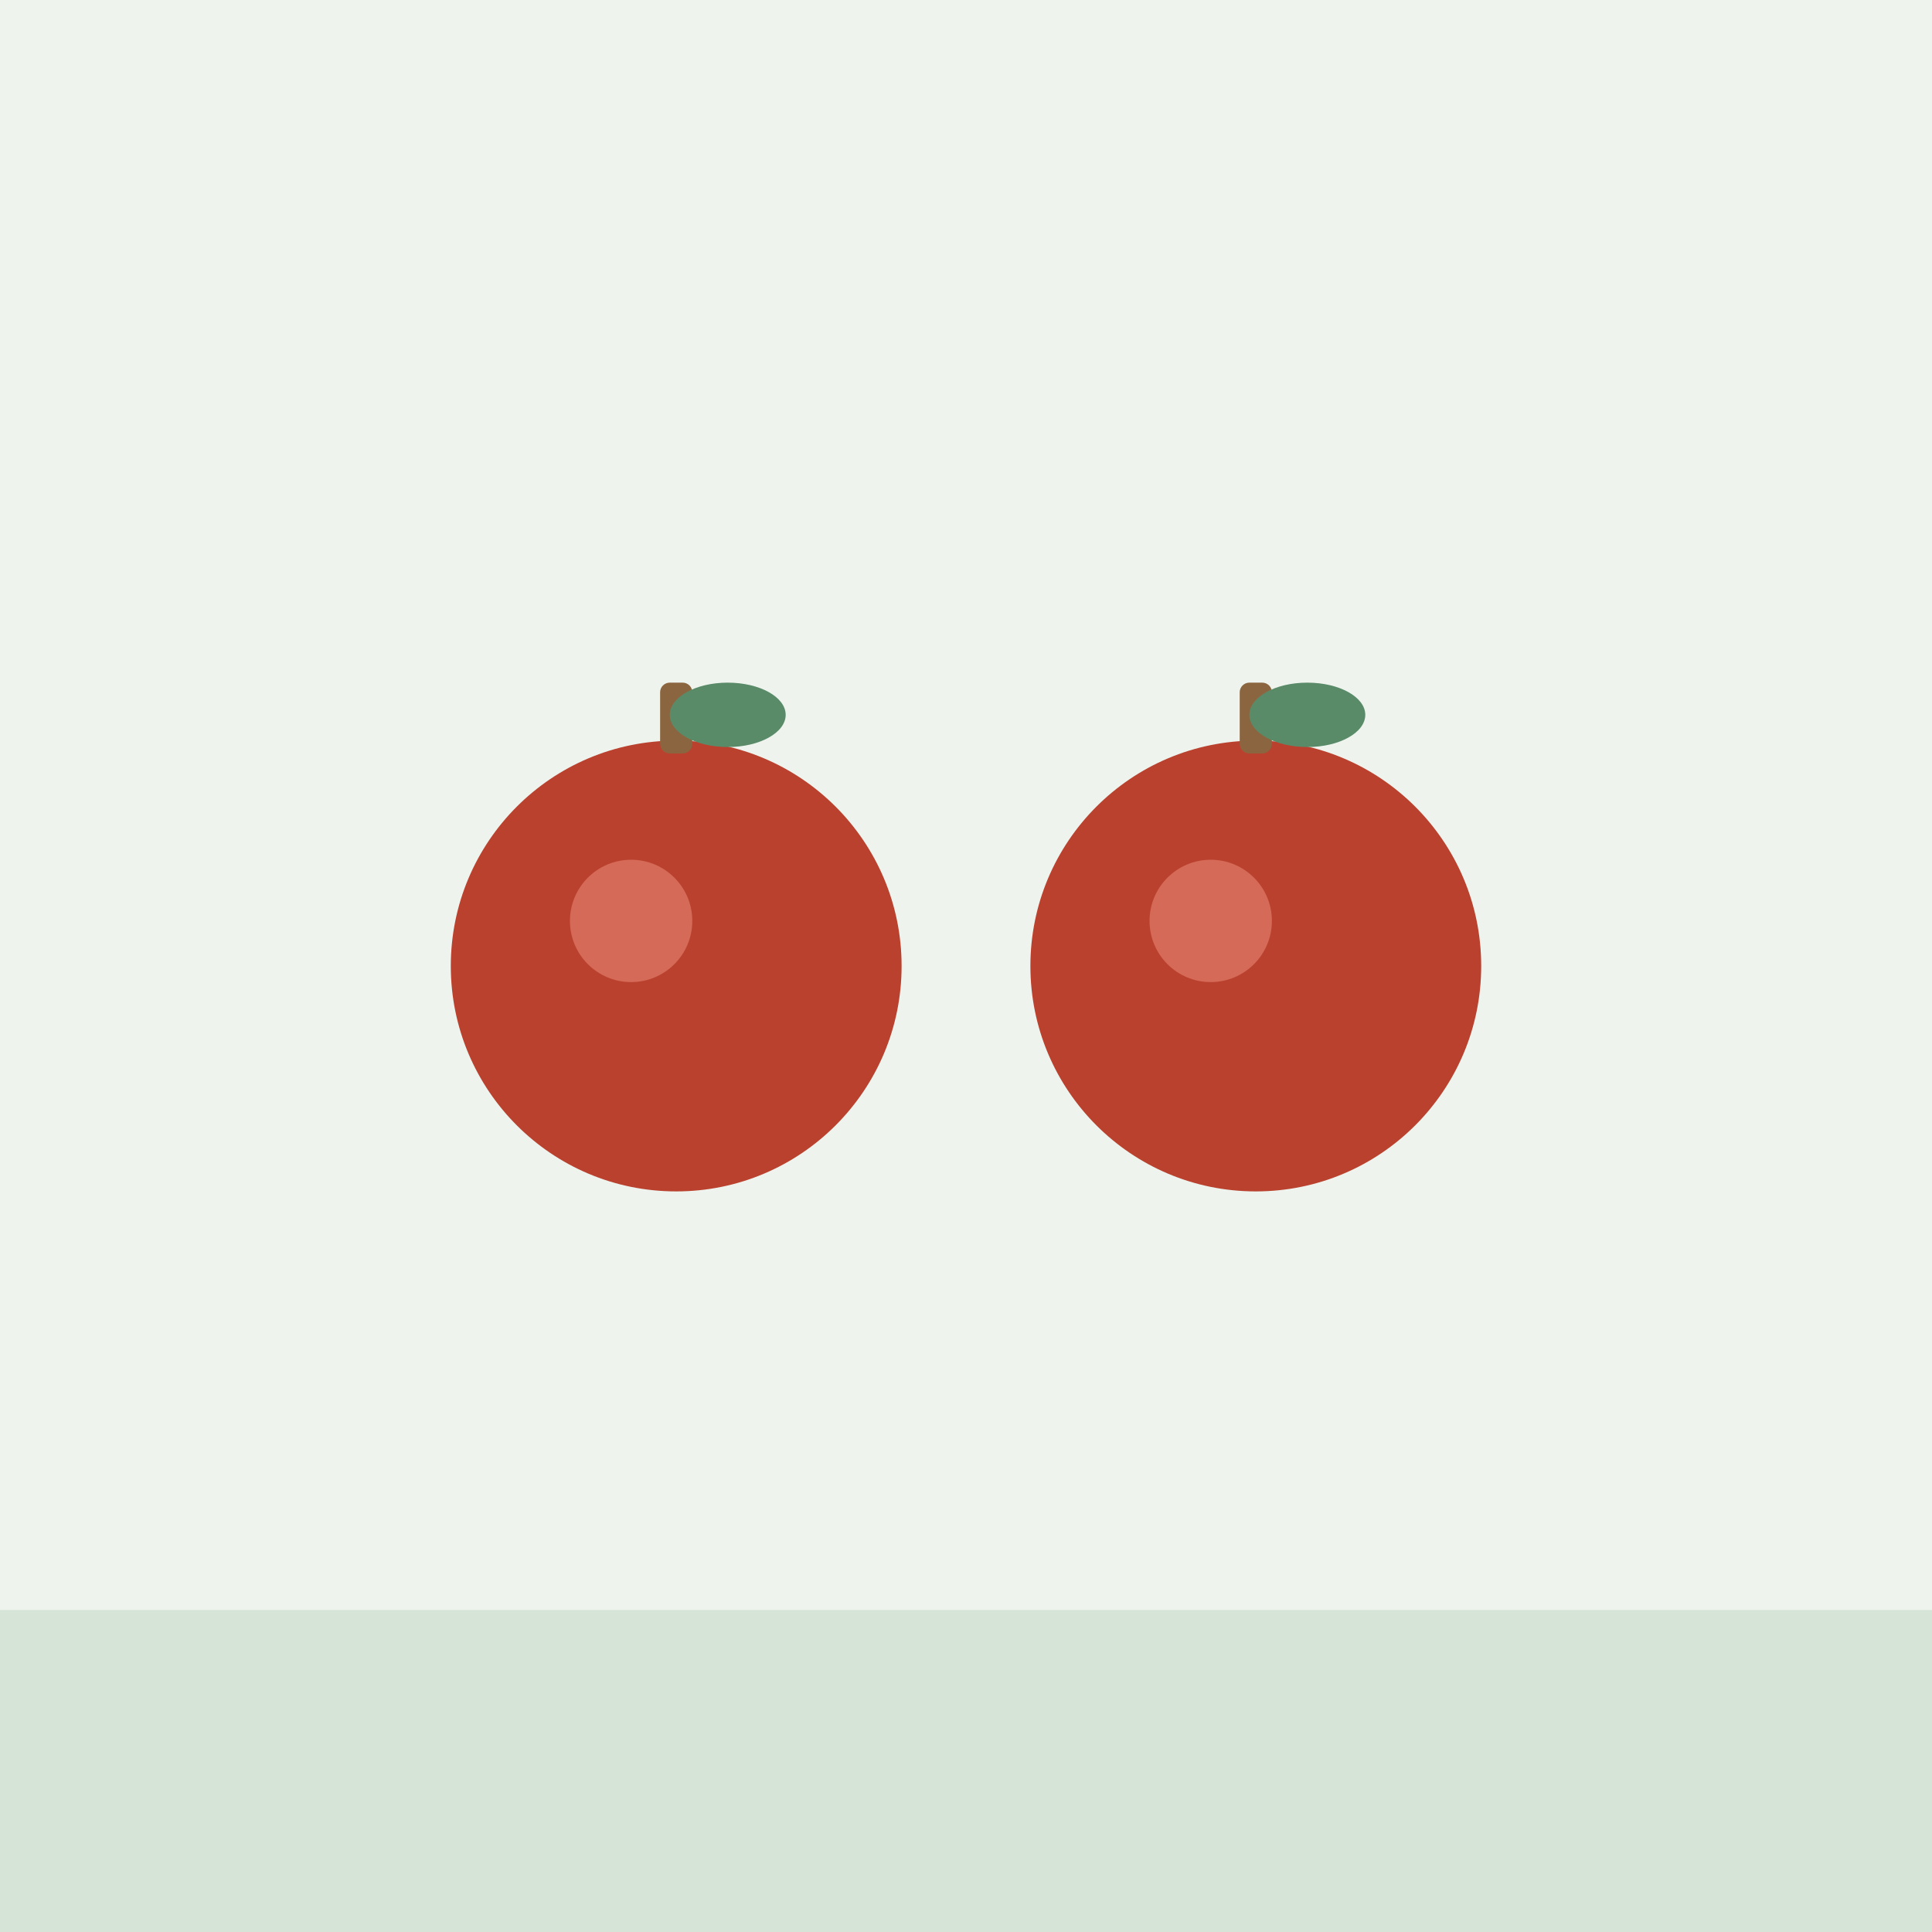
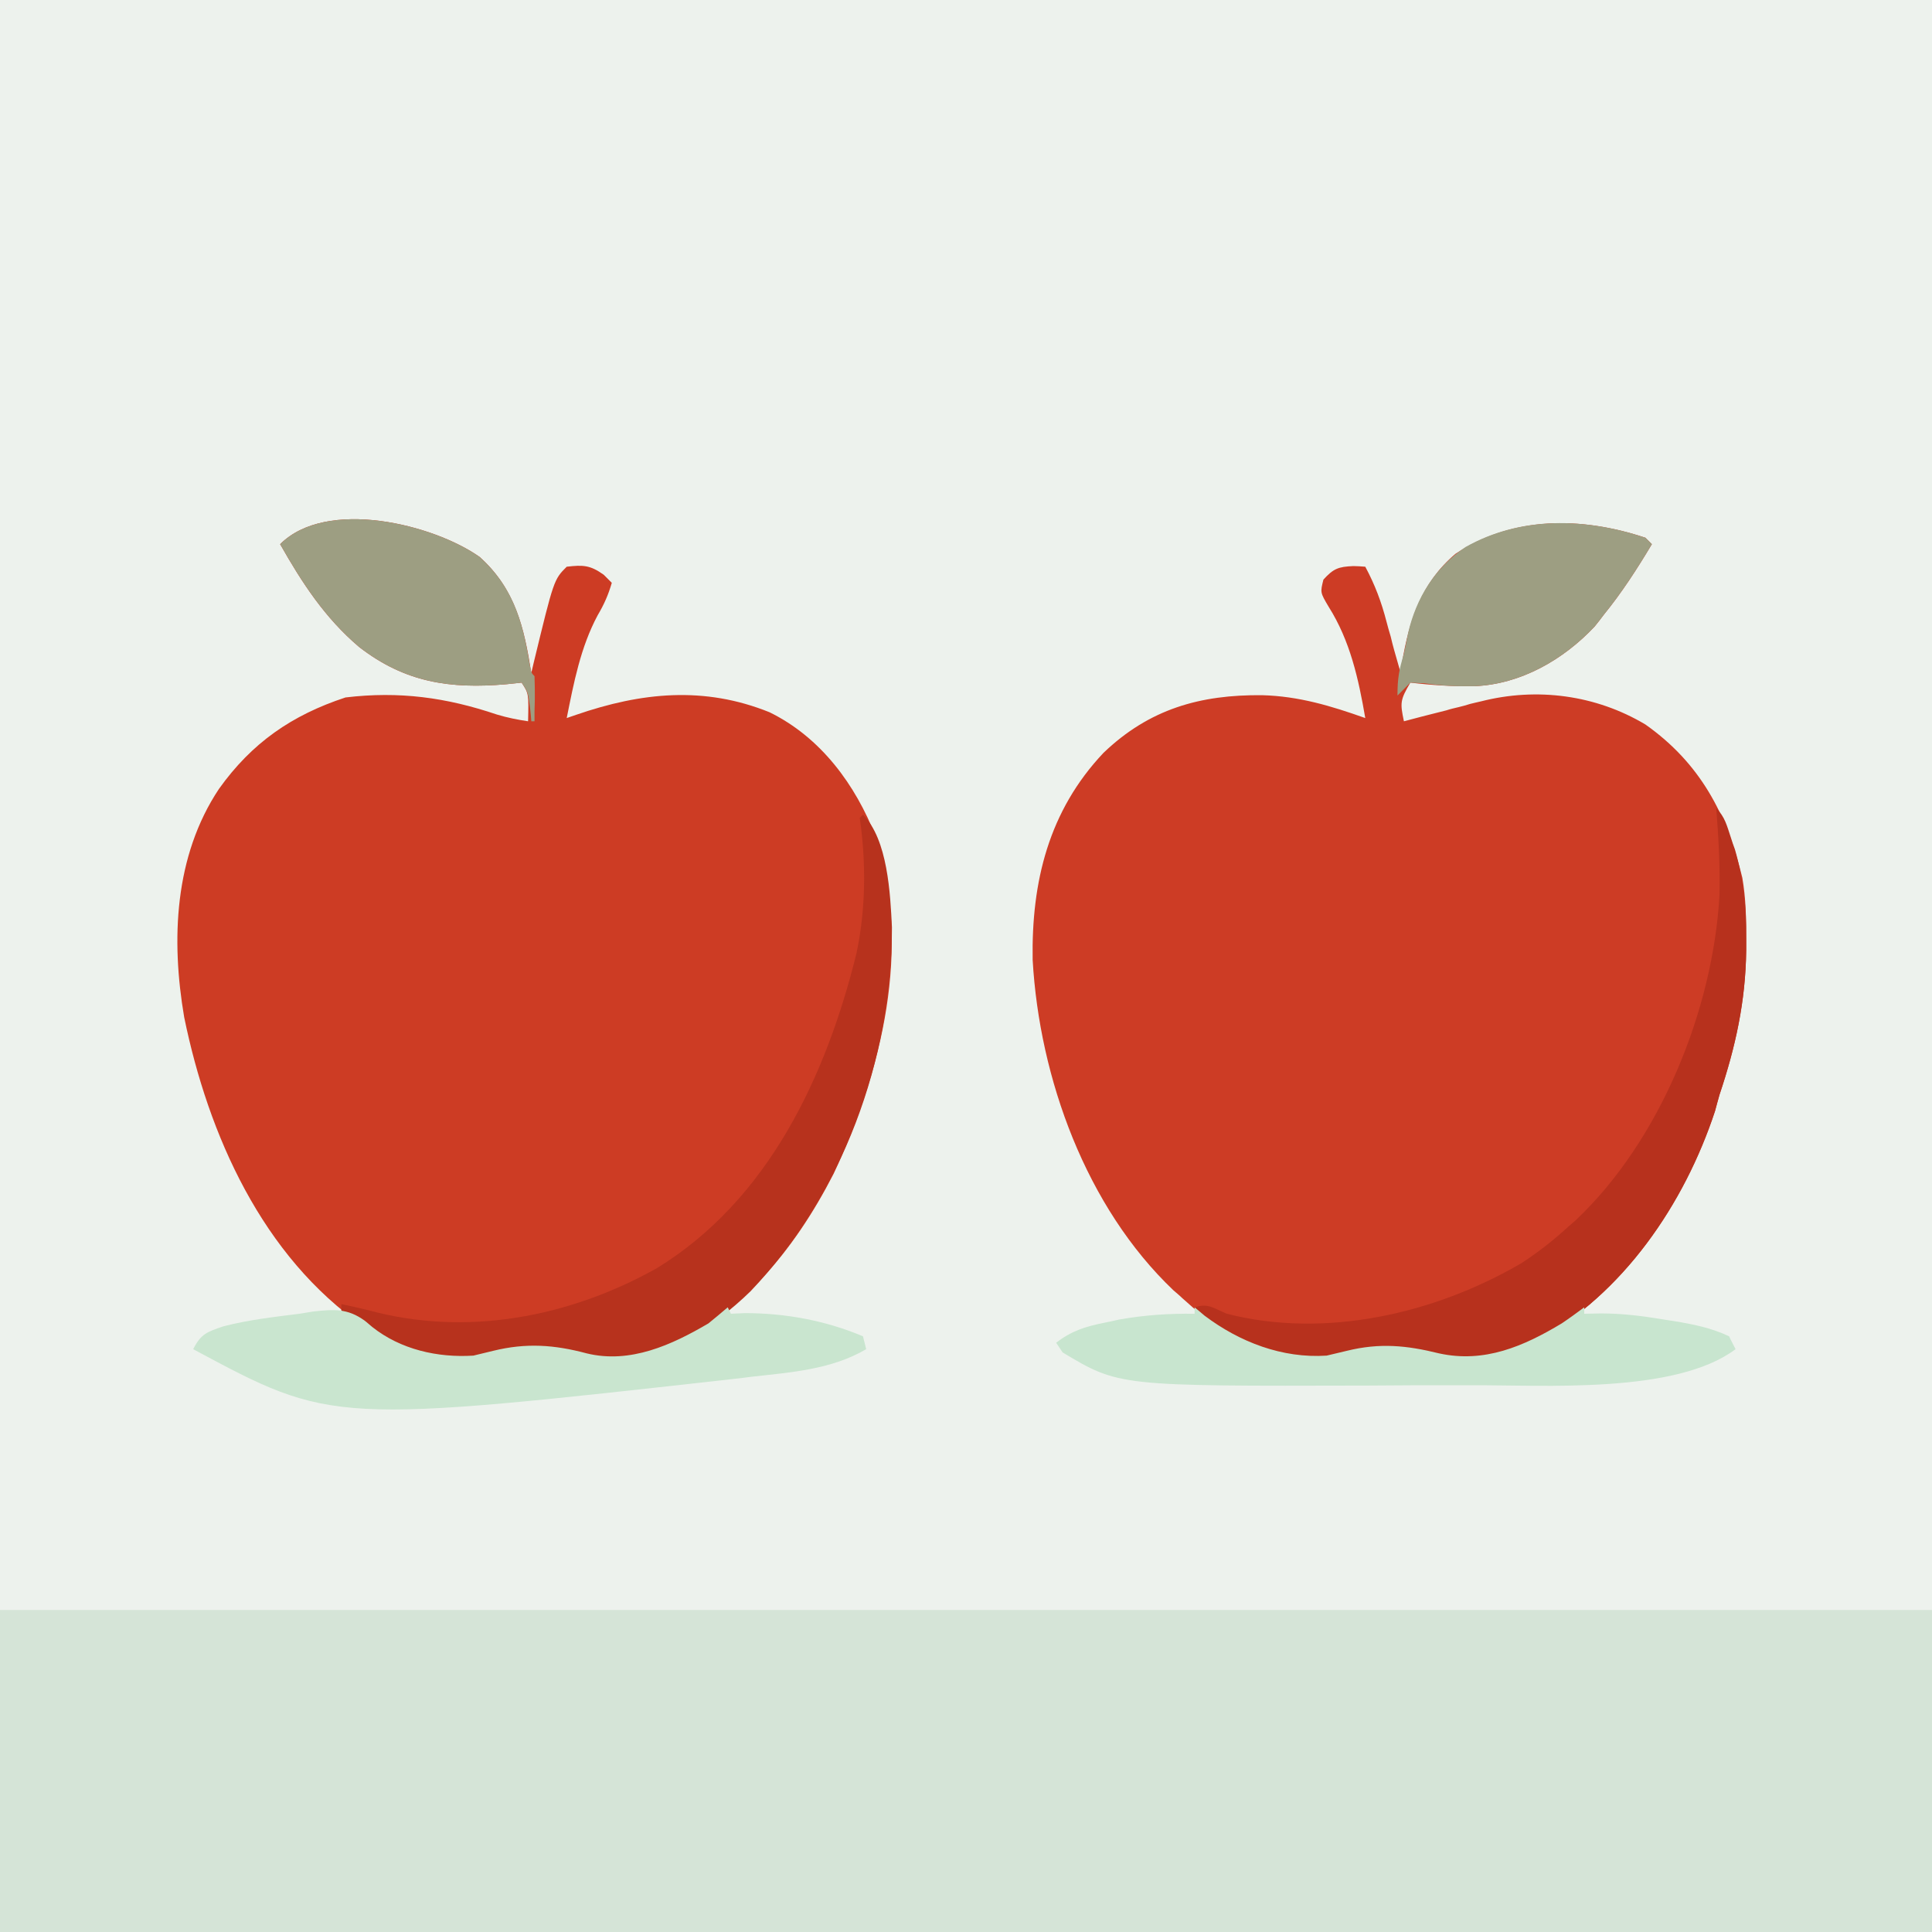
- <svg xmlns="http://www.w3.org/2000/svg" width="600" height="600" viewBox="0 0 600 600" role="img" aria-label="Two">
-   <rect width="600" height="600" fill="#EEF3EE" />
-   <rect y="500" width="600" height="100" fill="#D5E4D7" />
-   <circle cx="210" cy="300" r="70" fill="#B9412E" />
-   <circle cx="196" cy="286" r="19" fill="#D46A57" />
-   <rect x="205" y="212" width="10" height="22" rx="3" fill="#8B6540" />
-   <ellipse cx="226" cy="222" rx="18" ry="10" fill="#5A8B68" />
-   <circle cx="390" cy="300" r="70" fill="#B9412E" />
-   <circle cx="376" cy="286" r="19" fill="#D46A57" />
-   <rect x="385" y="212" width="10" height="22" rx="3" fill="#8B6540" />
-   <ellipse cx="406" cy="222" rx="18" ry="10" fill="#5A8B68" />
+ <svg xmlns="http://www.w3.org/2000/svg" version="1.1" width="600" height="600" viewBox="0 0 600 600" role="img" aria-label="Two">
+   <path d="M0 0 C198 0 396 0 600 0 C600 198 600 396 600 600 C402 600 204 600 0 600 C0 402 0 204 0 0 Z " fill="#EDF2ED" transform="translate(0,0)" />
+   <path d="M0 0 C198 0 396 0 600 0 C600 33 600 66 600 100 C402 100 204 100 0 100 C0 67 0 34 0 0 Z " fill="#D5E4D7" transform="translate(0,500)" />
+   <path d="M0 0 C0.3 0.3 0.3 0.3 2 2 C-2.6 9.7 -7.3 17 -13 24 C-13.9 25.2 -14.8 26.4 -15.8 27.6 C-25.5 37.9 -38.7 45.5 -53.1 46.1 C-59.8 46.2 -66.3 45.8 -73 45 C-76.2 50.4 -76.2 51.3 -75 57 C-73.1 56.5 -71.2 56 -69.3 55.5 C-66.8 54.9 -64.3 54.2 -61.8 53.6 C-60.6 53.2 -59.3 52.9 -58 52.6 C-56.8 52.3 -55.6 52 -54.4 51.6 C-53.3 51.3 -52.2 51.1 -51 50.8 C-33.7 46.4 -15.4 48.8 0 58 C17 70 25.3 85.8 30.1 105.6 C31.2 112 31.3 118.1 31.3 124.5 C31.3 125.1 31.3 125.1 31.3 128.2 C31.1 144 28 158.1 23 173 C22.5 174.7 22.1 176.3 21.6 178.1 C12.1 206.9 -6.9 234.9 -34 249.6 C-45 254.9 -55.5 256.5 -67.4 253.5 C-77.6 251 -85.9 251.8 -96 254.3 C-108.1 257 -119.4 253 -129.8 247 C-135 243.8 -139.5 240.1 -144 236 C-144.8 235.2 -145.7 234.5 -146.6 233.7 C-173.7 207.9 -188.2 167.9 -190.3 131.1 C-190.7 106.8 -185.3 84.8 -168.3 66.8 C-154.1 53.2 -138.3 48.7 -119 48.9 C-107.7 49.2 -97.7 52.2 -87 56 C-89.1 43.8 -91.7 32 -98.4 21.4 C-101 17 -101 17 -100 13 C-96.9 9.6 -95.4 9 -90.7 8.8 C-89.5 8.8 -88.3 8.9 -87 9 C-84 14.6 -82 19.9 -80.4 26.1 C-80 27.6 -79.6 29.1 -79.1 30.7 C-78.8 32.1 -78.4 33.5 -78 35 C-77.3 37.3 -76.7 39.7 -76 42 C-75.9 41 -75.7 40 -75.6 38.9 C-73.4 25.7 -69.6 14 -59 5 C-41.2 -6.8 -19.9 -6.6 0 0 Z " fill="#CD3C25" transform="translate(511,167)" />
+   <path d="M0 0 C11 9.9 13.8 21.9 16 36 C16.1 35.5 16.1 35.5 16.7 33 C23 7 23 7 27 3 C32.1 2.4 34.3 2.5 38.5 5.5 C39.3 6.3 40.2 7.2 41 8 C39.9 11.8 38.6 14.7 36.6 18.1 C31.3 28 29.2 39 27 50 C28 49.7 28.9 49.3 29.9 49 C50.2 42 69.7 40 90 48.2 C105.9 56 116.7 70.7 123 86.9 C134.2 121.5 124.9 159.4 109.9 191.5 C97.5 215.7 80.4 236.3 55 247 C46.6 249.6 38.7 249.9 30.2 247.5 C20 244.8 11.1 245.8 1 248.3 C-12.4 251.4 -24.8 246 -36 239 C-67.5 217.2 -84.3 179.5 -91.8 142.9 C-95.9 118.9 -94.9 92.9 -81 72 C-70.8 57.7 -58.4 49.1 -41.7 43.6 C-25 41.6 -10.4 43.6 5.3 48.9 C8.6 49.9 11.7 50.5 15 51 C15.2 42.4 15.2 42.4 13 39 C11.4 39.2 9.9 39.3 8.2 39.5 C-9.2 41 -23.2 39 -37.5 27.9 C-48.1 18.9 -55.2 8 -62 -4 C-47.6 -18.4 -14.4 -10.2 0 0 Z " fill="#CD3C24" transform="translate(149,173)" />
+   <path d="M0 0 C7.7 7.7 8.5 24.6 9 35 C9 76.2 -6.4 118.1 -34.9 148 C-46.8 159.6 -61 168.2 -77.8 169.3 C-81.9 169.1 -84.9 168.6 -88.8 167.5 C-99 164.8 -107.9 165.8 -118 168.3 C-131.6 171.4 -143.7 165.9 -155 159 C-159.3 156.2 -159.3 156.2 -162 154 C-162 153.3 -162 152.7 -162 152 C-159.2 152.6 -156.4 153.2 -153.6 153.9 C-123.2 162.2 -91.3 156.1 -64.1 140.9 C-29.4 119.7 -11.4 81.2 -2 43 C0.9 29.3 1 14.8 -1 1 C-0.7 0.7 -0.3 0.3 0 0 Z " fill="#B7321D" transform="translate(268,253)" />
+   <path d="M0 0 C2.7 2.7 3.3 5.4 4.5 9 C4.9 10.3 5.3 11.5 5.8 12.8 C8.5 22.2 9.4 30.8 9.3 40.5 C9.3 41.1 9.3 41.1 9.3 44.2 C9.1 60 6 74.1 1 89 C0.5 90.7 0.1 92.3 -0.4 94.1 C-9.9 122.9 -28.9 150.9 -56 165.6 C-67 170.9 -77.5 172.5 -89.4 169.5 C-99.6 167 -107.9 167.8 -118 170.3 C-131.4 173.3 -143.8 168 -155 161 C-159.3 157.6 -159.3 157.6 -162 155 C-157.8 153.6 -156.1 155.3 -152 157 C-121.4 164.8 -87.5 157 -60.7 141.4 C-55.4 138 -50.6 134.2 -46 130 C-45.2 129.3 -44.5 128.7 -43.7 128 C-17.4 103.2 -1 62.6 1 27 C1.2 17.9 0.7 9 0 0 Z " fill="#B7311D" transform="translate(533,251)" />
+   <path d="M0 0 C1 0.8 2 1.7 3.1 2.6 C14 10.8 27.2 15.9 41 15 C43.1 14.5 45.2 14 47.3 13.5 C57.5 11 65.8 11.8 75.9 14.3 C90 17.4 102.2 12.1 114 5 C116.4 3.4 118.7 1.7 121 0 C121 0.7 121 1.3 121 2 C122.7 2 124.4 1.9 126.2 1.9 C132.9 1.9 139.2 2.7 145.8 3.8 C146.8 4 147.9 4.1 149 4.3 C155 5.3 160.5 6.4 166 9 C166.3 9.7 166.3 9.7 168 13 C149.3 27 108.4 24.1 85.9 24.2 C84.1 24.2 82.4 24.2 80.7 24.2 C77.1 24.2 73.4 24.2 69.8 24.2 C64.4 24.2 59 24.3 53.6 24.3 C-23.5 24.5 -23.5 24.5 -41 14 C-41.7 13 -42.3 12 -43 11 C-38.2 7.3 -34 6 -28.1 4.8 C-26.6 4.5 -25.1 4.2 -23.5 3.8 C-15.5 2.4 -8.1 1.9 0 2 C0 1.3 0 0.7 0 0 Z " fill="#C8E5CF" transform="translate(371,406)" />
+   <path d="M0 0 C0.3 0.7 0.7 1.3 1 2 C2.4 1.9 3.8 1.9 5.3 1.8 C17.9 1.8 30.4 4.1 42 9 C42.3 10.3 42.7 11.6 43 13 C32.1 19.4 19.4 20.2 7.1 21.6 C6.1 21.7 5 21.9 4 22 C-122.8 36.2 -122.8 36.2 -166 13 C-163.6 8.2 -161.6 7.6 -156.6 5.9 C-148.9 3.9 -141 3 -133 2 C-132.3 1.9 -132.3 1.9 -128.7 1.3 C-122.3 0.6 -118.1 0.3 -112.8 4.1 C-112.4 4.4 -112.4 4.4 -110.4 6.1 C-101.6 13.1 -90.1 15.7 -79 15 C-76.9 14.5 -74.8 14 -72.8 13.5 C-62.6 11 -53.9 11.6 -43.8 14.3 C-30.3 17.6 -17.4 11.7 -6 5 C-4 3.4 -2 1.7 0 0 Z " fill="#C9E5CF" transform="translate(226,406)" />
+   <path d="M0 0 C10.1 9.1 13.3 19.7 15.4 32.8 C16 36 16 36 17 37 C17.1 39.4 17.1 41.7 17.1 44.1 C17.1 45.4 17 46.6 17 48 C17 49 17 50 17 51 C16.7 51 16.3 51 16 51 C15.9 49.6 15.8 48.2 15.6 46.7 C15 42 15 42 13 39 C11.4 39.2 9.9 39.3 8.2 39.5 C-9.2 41 -23.2 39 -37.5 27.9 C-48.1 18.9 -55.2 8 -62 -4 C-47.6 -18.4 -14.4 -10.2 0 0 Z " fill="#9D9E82" transform="translate(149,173)" />
+   <path d="M0 0 C0.3 0.3 0.3 0.3 2 2 C-2.6 9.7 -7.3 17 -13 24 C-13.9 25.2 -14.8 26.4 -15.8 27.6 C-25.5 37.9 -38.7 45.5 -53.1 46.1 C-58.4 46.2 -63.3 46 -68.6 45.2 C-69.3 45.2 -69.3 45.2 -73 45 C-74.3 46.3 -75.6 47.6 -77 49 C-77 43.6 -76.5 41 -75 36 C-74.6 33.9 -74.1 31.8 -73.7 29.6 C-71.2 18.7 -65.3 9.2 -55.9 2.9 C-38.7 -6.8 -18.5 -6.2 0 0 Z " fill="#9D9E82" transform="translate(511,167)" />
</svg>
